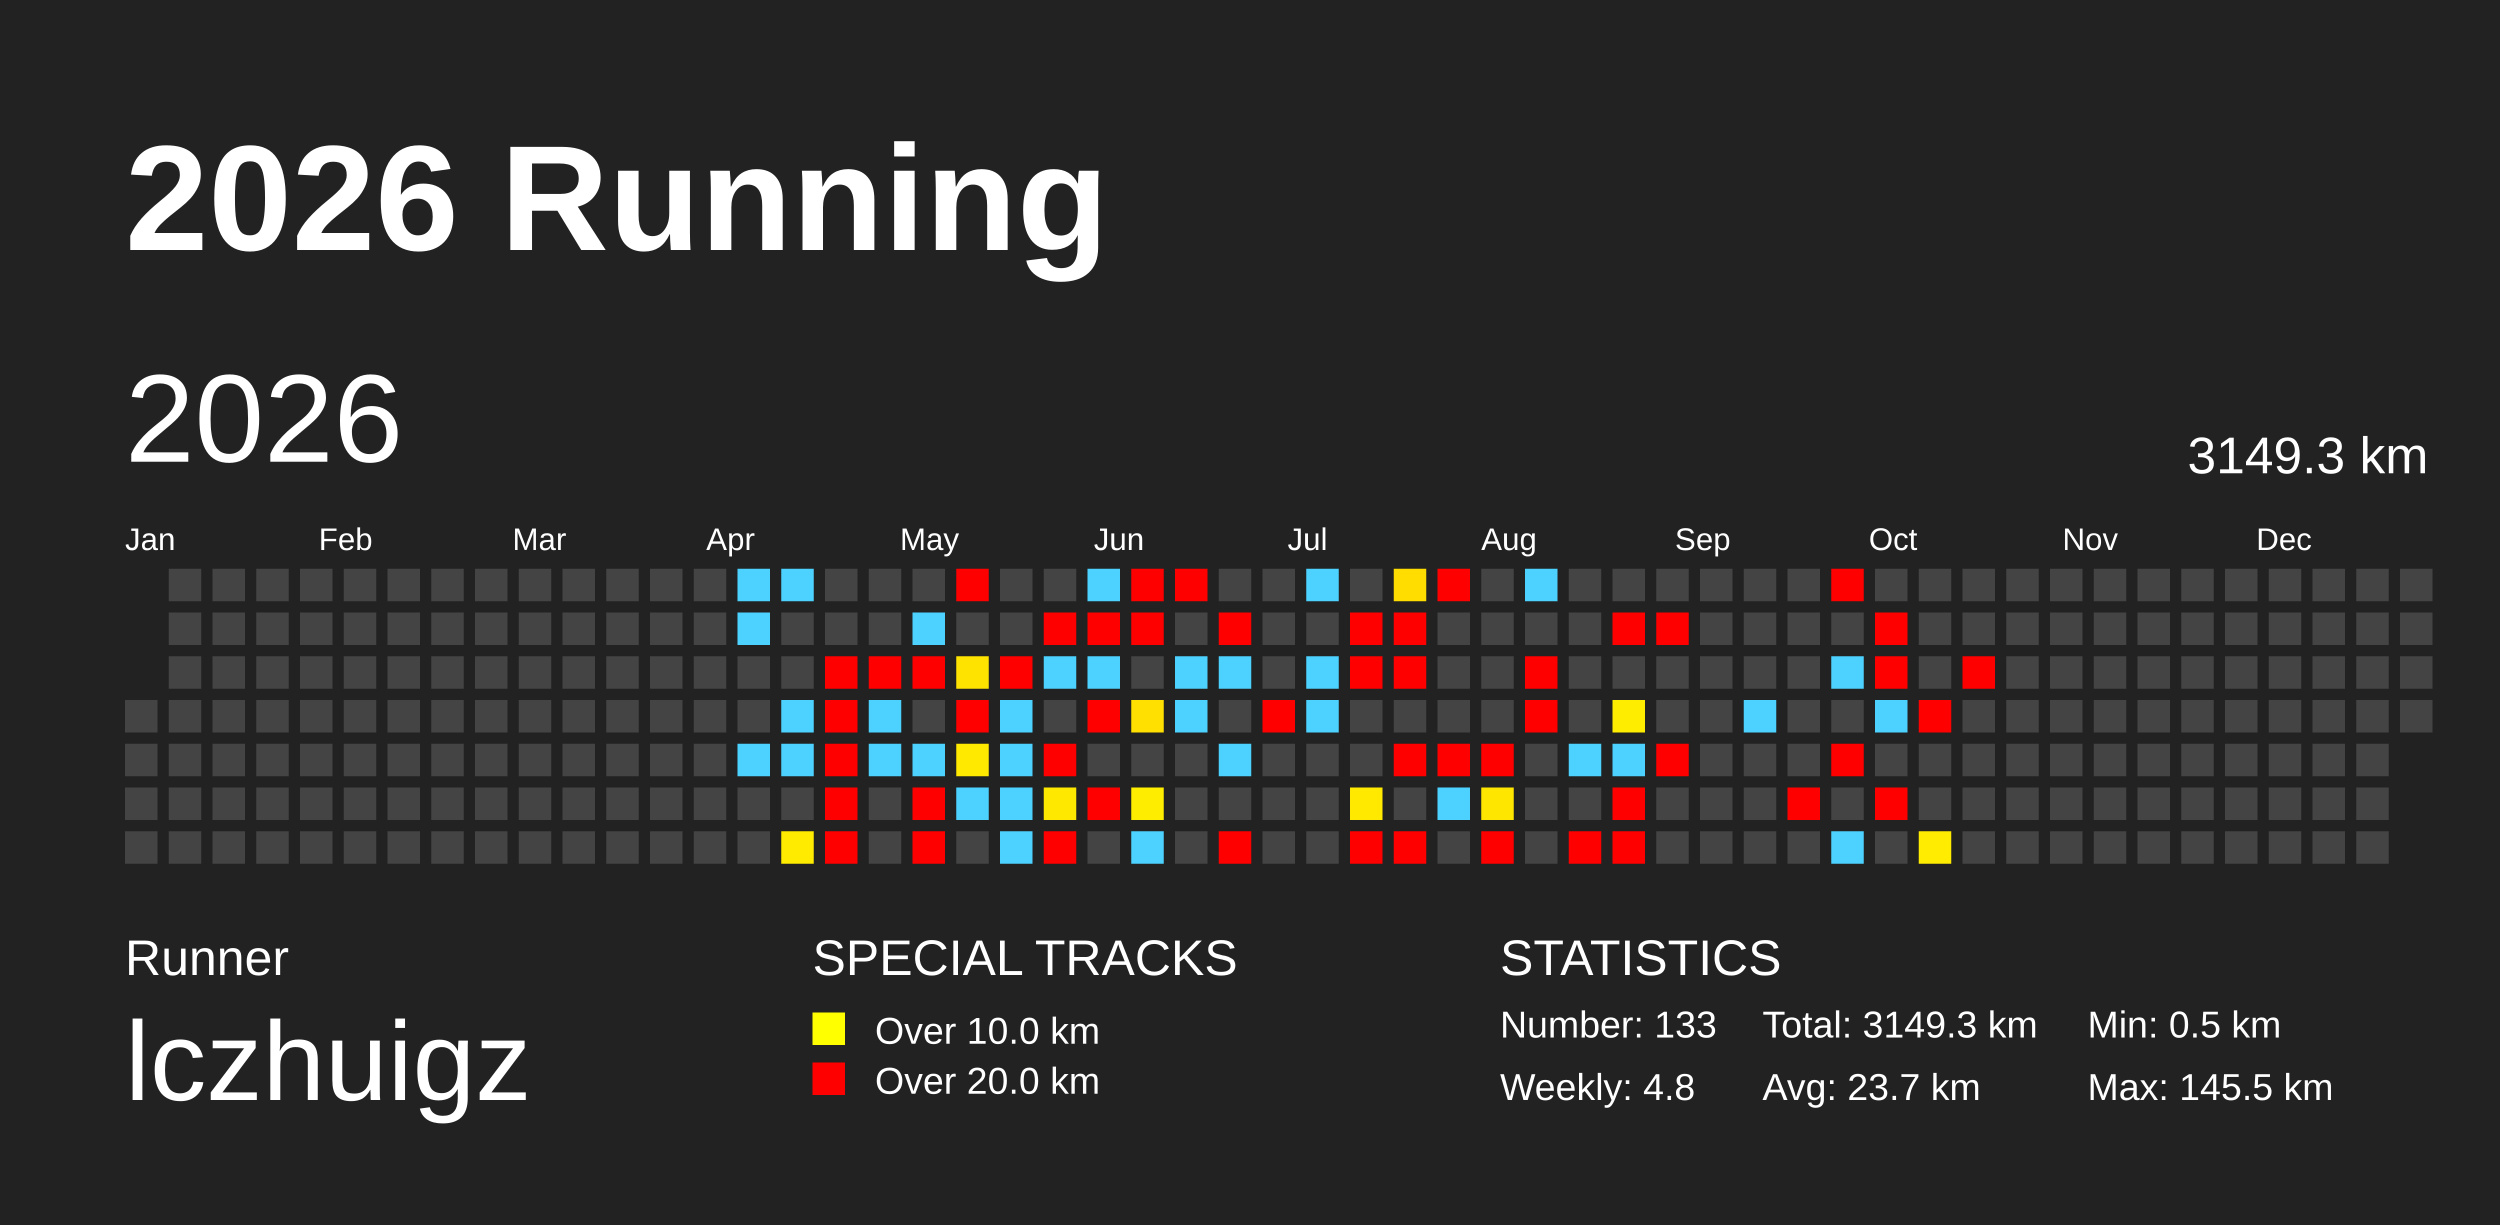
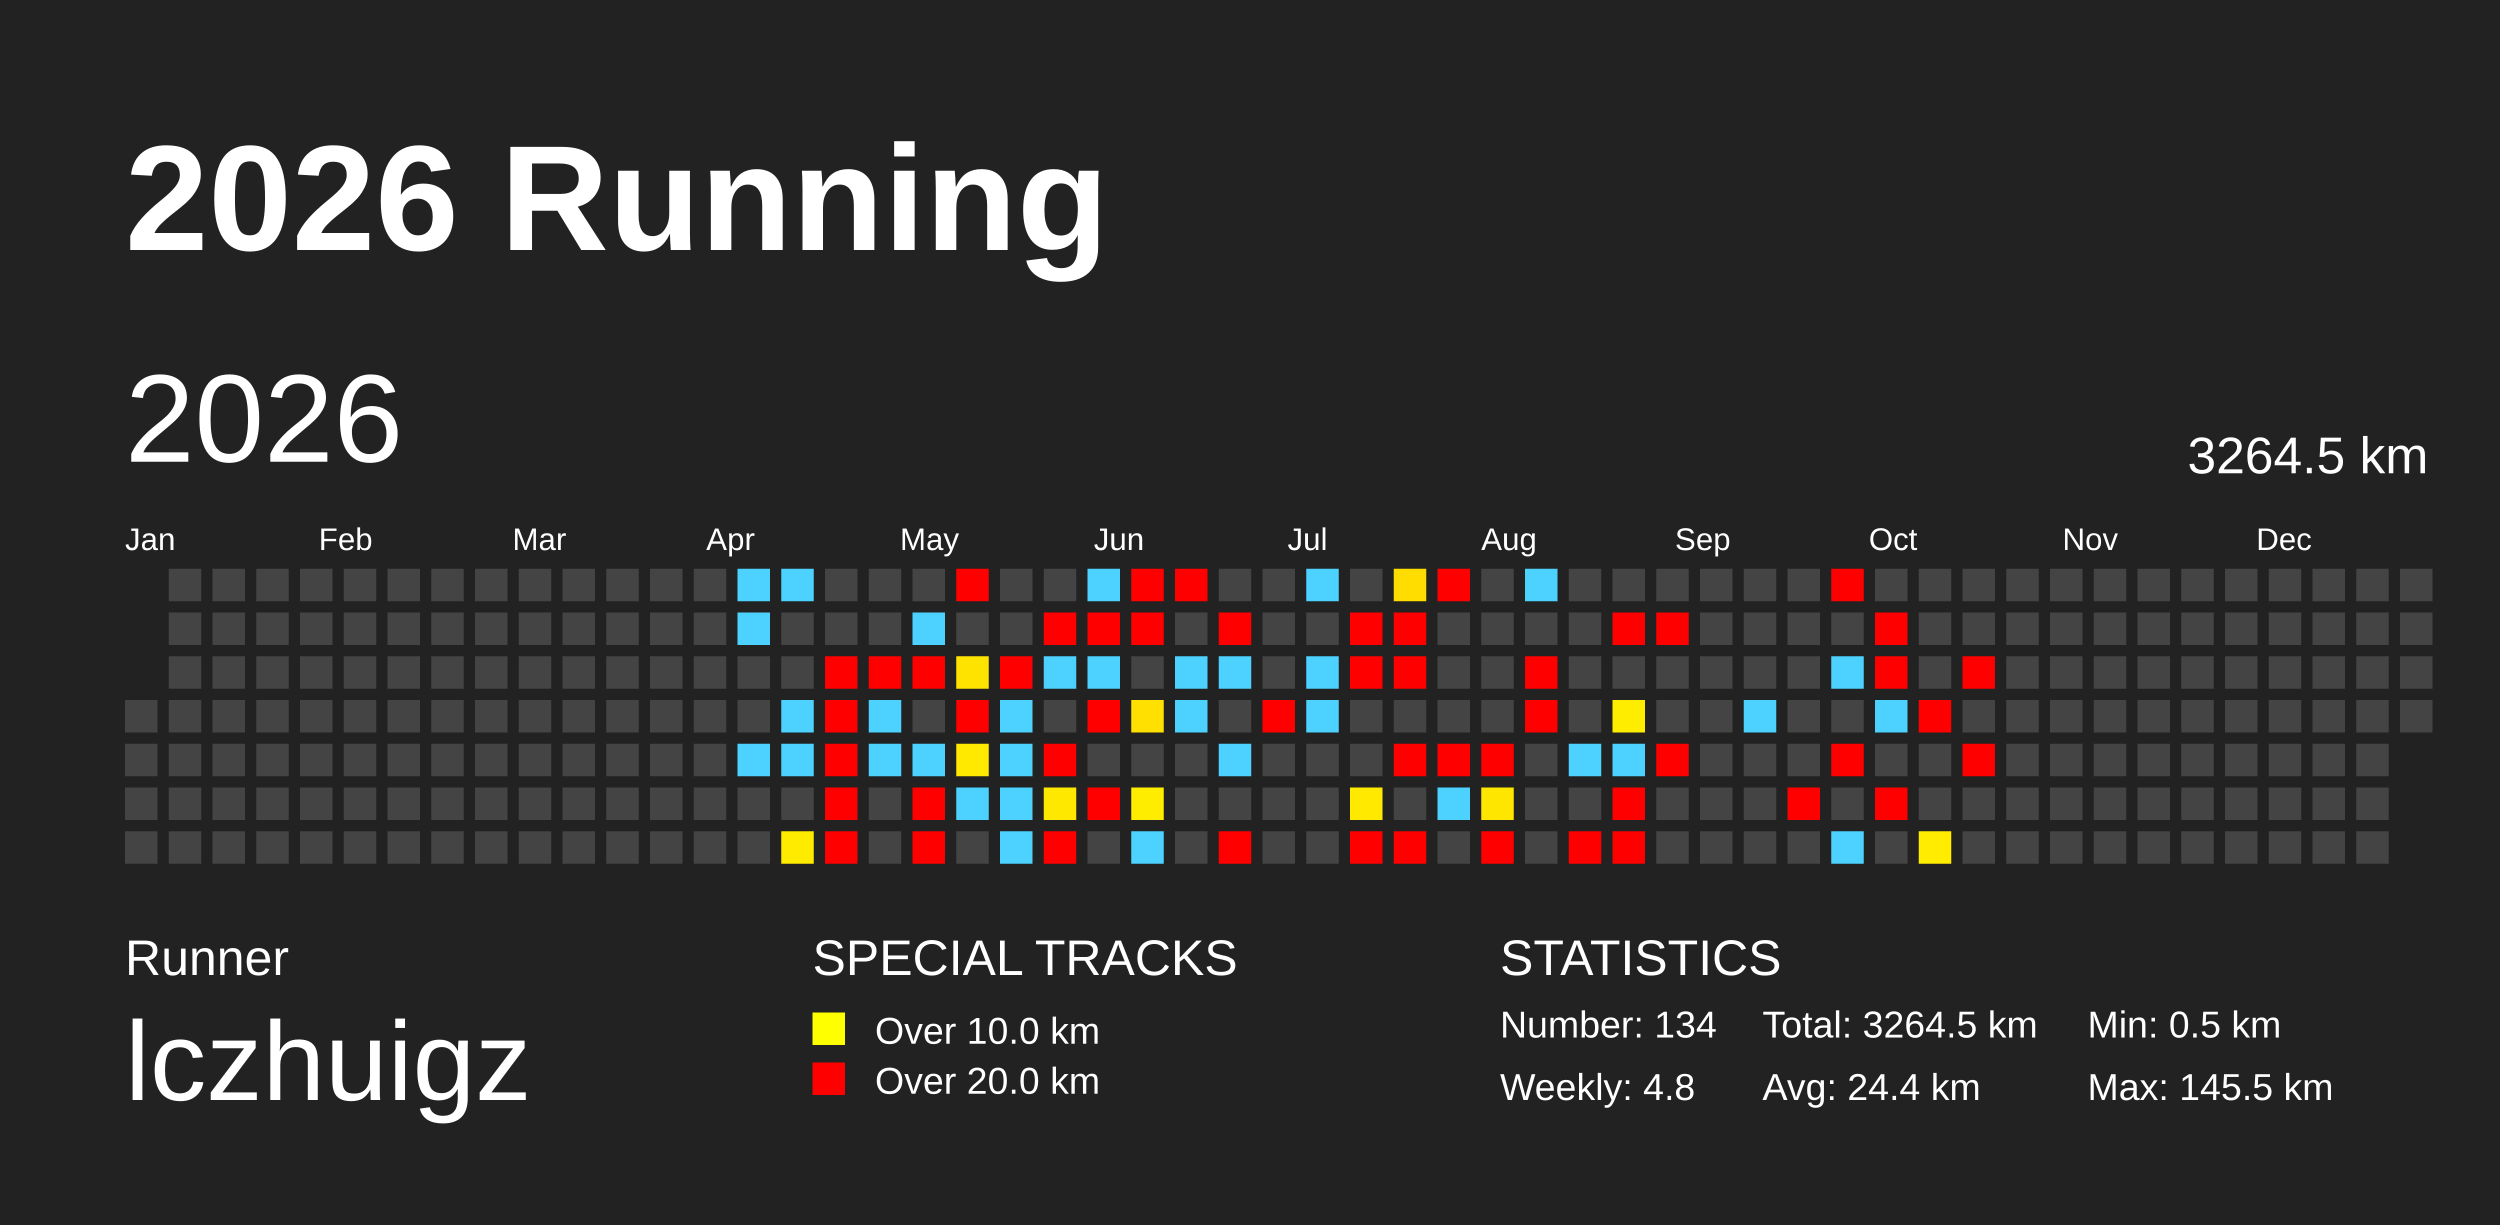
<svg xmlns="http://www.w3.org/2000/svg" baseProfile="full" height="98mm" version="1.1" viewBox="0,0,200,98" width="200mm">
  <defs>
    <pattern height="2" id="indoor-stripe" patternUnits="userSpaceOnUse" width="2">
      <line stroke="white" stroke-opacity="0.45" stroke-width="0.5" x1="0" x2="2" y1="2" y2="0" />
    </pattern>
  </defs>
  <rect fill="#222222" height="98" width="200" x="0" y="0" />
  <text fill="#FFFFFF" style="font-size:12px; font-family:Arial; font-weight:bold;" x="10" y="20">2026 Running</text>
  <text fill="#FFFFFF" style="font-size:4px; font-family:Arial" x="10" y="78">Runner</text>
  <text fill="#FFFFFF" style="font-size:9px; font-family:Arial" x="10" y="88">lczhuigz</text>
  <text fill="#FFFFFF" style="font-size:4px; font-family:Arial" x="65" y="78">SPECIAL TRACKS</text>
  <rect fill="yellow" height="2.6" width="2.6" x="65" y="81" />
  <text fill="#FFFFFF" style="font-size:3px; font-family:Arial" x="70" y="83.5">Over 10.0 km</text>
  <rect fill="red" height="2.6" width="2.6" x="65" y="85" />
  <text fill="#FFFFFF" style="font-size:3px; font-family:Arial" x="70" y="87.5">Over 20.0 km</text>
  <text fill="#FFFFFF" style="font-size:4px; font-family:Arial" x="120" y="78">STATISTICS</text>
-   <text fill="#FFFFFF" style="font-size:3px; font-family:Arial" x="120" y="83">Number: 133</text>
+   <text fill="#FFFFFF" style="font-size:3px; font-family:Arial" x="120" y="83">Number: 134</text>
  <text fill="#FFFFFF" style="font-size:3px; font-family:Arial" x="120" y="88">Weekly: 4.8</text>
-   <text fill="#FFFFFF" style="font-size:3px; font-family:Arial" x="141" y="83">Total: 3149.3 km</text>
-   <text fill="#FFFFFF" style="font-size:3px; font-family:Arial" x="141" y="88">Avg: 23.7 km</text>
+   <text fill="#FFFFFF" style="font-size:3px; font-family:Arial" x="141" y="83">Total: 3264.5 km</text>
+   <text fill="#FFFFFF" style="font-size:3px; font-family:Arial" x="141" y="88">Avg: 24.4 km</text>
  <text fill="#FFFFFF" style="font-size:3px; font-family:Arial" x="167" y="83">Min: 0.5 km</text>
  <text fill="#FFFFFF" style="font-size:3px; font-family:Arial" x="167" y="88">Max: 145.5 km</text>
  <text dominant-baseline="hanging" fill="#FFFFFF" style="font-size:10.0px; font-family:Arial;" x="10" y="30">2026</text>
-   <text dominant-baseline="hanging" fill="#FFFFFF" style="font-size:4.125px; font-family:Arial;" x="175" y="35">3149.3 km</text>
+   <text dominant-baseline="hanging" fill="#FFFFFF" style="font-size:4.125px; font-family:Arial;" x="175" y="35">3264.5 km</text>
  <text fill="#FFFFFF" style="font-size:2.5px; font-family:Arial" x="10.0" y="44">Jan</text>
  <text fill="#FFFFFF" style="font-size:2.5px; font-family:Arial" x="25.5" y="44">Feb</text>
  <text fill="#FFFFFF" style="font-size:2.5px; font-family:Arial" x="41.0" y="44">Mar</text>
  <text fill="#FFFFFF" style="font-size:2.5px; font-family:Arial" x="56.5" y="44">Apr</text>
  <text fill="#FFFFFF" style="font-size:2.5px; font-family:Arial" x="72.0" y="44">May</text>
  <text fill="#FFFFFF" style="font-size:2.5px; font-family:Arial" x="87.5" y="44">Jun</text>
  <text fill="#FFFFFF" style="font-size:2.5px; font-family:Arial" x="103.0" y="44">Jul</text>
  <text fill="#FFFFFF" style="font-size:2.5px; font-family:Arial" x="118.5" y="44">Aug</text>
  <text fill="#FFFFFF" style="font-size:2.5px; font-family:Arial" x="134.0" y="44">Sep</text>
  <text fill="#FFFFFF" style="font-size:2.5px; font-family:Arial" x="149.5" y="44">Oct</text>
  <text fill="#FFFFFF" style="font-size:2.5px; font-family:Arial" x="165.0" y="44">Nov</text>
  <text fill="#FFFFFF" style="font-size:2.5px; font-family:Arial" x="180.5" y="44">Dec</text>
  <rect fill="#444444" height="2.6" width="2.6" x="10.0" y="56.0" />
  <rect fill="#444444" height="2.6" width="2.6" x="10.0" y="59.5" />
  <rect fill="#444444" height="2.6" width="2.6" x="10.0" y="63.0" />
  <rect fill="#444444" height="2.6" width="2.6" x="10.0" y="66.5" />
  <rect fill="#444444" height="2.6" width="2.6" x="13.5" y="45.5" />
  <rect fill="#444444" height="2.6" width="2.6" x="13.5" y="49.0" />
  <rect fill="#444444" height="2.6" width="2.6" x="13.5" y="52.5" />
  <rect fill="#444444" height="2.6" width="2.6" x="13.5" y="56.0" />
  <rect fill="#444444" height="2.6" width="2.6" x="13.5" y="59.5" />
  <rect fill="#444444" height="2.6" width="2.6" x="13.5" y="63.0" />
  <rect fill="#444444" height="2.6" width="2.6" x="13.5" y="66.5" />
  <rect fill="#444444" height="2.6" width="2.6" x="17.0" y="45.5" />
  <rect fill="#444444" height="2.6" width="2.6" x="17.0" y="49.0" />
  <rect fill="#444444" height="2.6" width="2.6" x="17.0" y="52.5" />
  <rect fill="#444444" height="2.6" width="2.6" x="17.0" y="56.0" />
  <rect fill="#444444" height="2.6" width="2.6" x="17.0" y="59.5" />
  <rect fill="#444444" height="2.6" width="2.6" x="17.0" y="63.0" />
  <rect fill="#444444" height="2.6" width="2.6" x="17.0" y="66.5" />
  <rect fill="#444444" height="2.6" width="2.6" x="20.5" y="45.5" />
  <rect fill="#444444" height="2.6" width="2.6" x="20.5" y="49.0" />
  <rect fill="#444444" height="2.6" width="2.6" x="20.5" y="52.5" />
  <rect fill="#444444" height="2.6" width="2.6" x="20.5" y="56.0" />
  <rect fill="#444444" height="2.6" width="2.6" x="20.5" y="59.5" />
  <rect fill="#444444" height="2.6" width="2.6" x="20.5" y="63.0" />
  <rect fill="#444444" height="2.6" width="2.6" x="20.5" y="66.5" />
  <rect fill="#444444" height="2.6" width="2.6" x="24.0" y="45.5" />
  <rect fill="#444444" height="2.6" width="2.6" x="24.0" y="49.0" />
  <rect fill="#444444" height="2.6" width="2.6" x="24.0" y="52.5" />
  <rect fill="#444444" height="2.6" width="2.6" x="24.0" y="56.0" />
  <rect fill="#444444" height="2.6" width="2.6" x="24.0" y="59.5" />
  <rect fill="#444444" height="2.6" width="2.6" x="24.0" y="63.0" />
  <rect fill="#444444" height="2.6" width="2.6" x="24.0" y="66.5" />
  <rect fill="#444444" height="2.6" width="2.6" x="27.5" y="45.5" />
  <rect fill="#444444" height="2.6" width="2.6" x="27.5" y="49.0" />
  <rect fill="#444444" height="2.6" width="2.6" x="27.5" y="52.5" />
  <rect fill="#444444" height="2.6" width="2.6" x="27.5" y="56.0" />
  <rect fill="#444444" height="2.6" width="2.6" x="27.5" y="59.5" />
  <rect fill="#444444" height="2.6" width="2.6" x="27.5" y="63.0" />
  <rect fill="#444444" height="2.6" width="2.6" x="27.5" y="66.5" />
  <rect fill="#444444" height="2.6" width="2.6" x="31.0" y="45.5" />
  <rect fill="#444444" height="2.6" width="2.6" x="31.0" y="49.0" />
  <rect fill="#444444" height="2.6" width="2.6" x="31.0" y="52.5" />
  <rect fill="#444444" height="2.6" width="2.6" x="31.0" y="56.0" />
  <rect fill="#444444" height="2.6" width="2.6" x="31.0" y="59.5" />
  <rect fill="#444444" height="2.6" width="2.6" x="31.0" y="63.0" />
  <rect fill="#444444" height="2.6" width="2.6" x="31.0" y="66.5" />
  <rect fill="#444444" height="2.6" width="2.6" x="34.5" y="45.5" />
  <rect fill="#444444" height="2.6" width="2.6" x="34.5" y="49.0" />
  <rect fill="#444444" height="2.6" width="2.6" x="34.5" y="52.5" />
  <rect fill="#444444" height="2.6" width="2.6" x="34.5" y="56.0" />
  <rect fill="#444444" height="2.6" width="2.6" x="34.5" y="59.5" />
  <rect fill="#444444" height="2.6" width="2.6" x="34.5" y="63.0" />
  <rect fill="#444444" height="2.6" width="2.6" x="34.5" y="66.5" />
  <rect fill="#444444" height="2.6" width="2.6" x="38.0" y="45.5" />
  <rect fill="#444444" height="2.6" width="2.6" x="38.0" y="49.0" />
  <rect fill="#444444" height="2.6" width="2.6" x="38.0" y="52.5" />
  <rect fill="#444444" height="2.6" width="2.6" x="38.0" y="56.0" />
  <rect fill="#444444" height="2.6" width="2.6" x="38.0" y="59.5" />
  <rect fill="#444444" height="2.6" width="2.6" x="38.0" y="63.0" />
  <rect fill="#444444" height="2.6" width="2.6" x="38.0" y="66.5" />
  <rect fill="#444444" height="2.6" width="2.6" x="41.5" y="45.5" />
  <rect fill="#444444" height="2.6" width="2.6" x="41.5" y="49.0" />
  <rect fill="#444444" height="2.6" width="2.6" x="41.5" y="52.5" />
  <rect fill="#444444" height="2.6" width="2.6" x="41.5" y="56.0" />
  <rect fill="#444444" height="2.6" width="2.6" x="41.5" y="59.5" />
  <rect fill="#444444" height="2.6" width="2.6" x="41.5" y="63.0" />
  <rect fill="#444444" height="2.6" width="2.6" x="41.5" y="66.5" />
  <rect fill="#444444" height="2.6" width="2.6" x="45.0" y="45.5" />
  <rect fill="#444444" height="2.6" width="2.6" x="45.0" y="49.0" />
  <rect fill="#444444" height="2.6" width="2.6" x="45.0" y="52.5" />
  <rect fill="#444444" height="2.6" width="2.6" x="45.0" y="56.0" />
  <rect fill="#444444" height="2.6" width="2.6" x="45.0" y="59.5" />
  <rect fill="#444444" height="2.6" width="2.6" x="45.0" y="63.0" />
  <rect fill="#444444" height="2.6" width="2.6" x="45.0" y="66.5" />
  <rect fill="#444444" height="2.6" width="2.6" x="48.5" y="45.5" />
  <rect fill="#444444" height="2.6" width="2.6" x="48.5" y="49.0" />
  <rect fill="#444444" height="2.6" width="2.6" x="48.5" y="52.5" />
  <rect fill="#444444" height="2.6" width="2.6" x="48.5" y="56.0" />
  <rect fill="#444444" height="2.6" width="2.6" x="48.5" y="59.5" />
  <rect fill="#444444" height="2.6" width="2.6" x="48.5" y="63.0" />
  <rect fill="#444444" height="2.6" width="2.6" x="48.5" y="66.5" />
  <rect fill="#444444" height="2.6" width="2.6" x="52.0" y="45.5" />
  <rect fill="#444444" height="2.6" width="2.6" x="52.0" y="49.0" />
  <rect fill="#444444" height="2.6" width="2.6" x="52.0" y="52.5" />
  <rect fill="#444444" height="2.6" width="2.6" x="52.0" y="56.0" />
  <rect fill="#444444" height="2.6" width="2.6" x="52.0" y="59.5" />
  <rect fill="#444444" height="2.6" width="2.6" x="52.0" y="63.0" />
  <rect fill="#444444" height="2.6" width="2.6" x="52.0" y="66.5" />
  <rect fill="#444444" height="2.6" width="2.6" x="55.5" y="45.5" />
  <rect fill="#444444" height="2.6" width="2.6" x="55.5" y="49.0" />
  <rect fill="#444444" height="2.6" width="2.6" x="55.5" y="52.5" />
  <rect fill="#444444" height="2.6" width="2.6" x="55.5" y="56.0" />
  <rect fill="#444444" height="2.6" width="2.6" x="55.5" y="59.5" />
  <rect fill="#444444" height="2.6" width="2.6" x="55.5" y="63.0" />
  <rect fill="#444444" height="2.6" width="2.6" x="55.5" y="66.5" />
  <rect fill="#4dd2ff" height="2.6" width="2.6" x="59.0" y="45.5" />
  <rect fill="#4dd2ff" height="2.6" width="2.6" x="59.0" y="49.0" />
  <rect fill="#444444" height="2.6" width="2.6" x="59.0" y="52.5" />
  <rect fill="#444444" height="2.6" width="2.6" x="59.0" y="56.0" />
  <rect fill="#4dd2ff" height="2.6" width="2.6" x="59.0" y="59.5" />
  <rect fill="#444444" height="2.6" width="2.6" x="59.0" y="63.0" />
  <rect fill="#444444" height="2.6" width="2.6" x="59.0" y="66.5" />
  <rect fill="#4dd2ff" height="2.6" width="2.6" x="62.5" y="45.5" />
  <rect fill="#444444" height="2.6" width="2.6" x="62.5" y="49.0" />
  <rect fill="#444444" height="2.6" width="2.6" x="62.5" y="52.5" />
  <rect fill="#4dd2ff" height="2.6" width="2.6" x="62.5" y="56.0" />
  <rect fill="#4dd2ff" height="2.6" width="2.6" x="62.5" y="59.5" />
  <rect fill="#444444" height="2.6" width="2.6" x="62.5" y="63.0" />
  <rect fill="#ffeb00" height="2.6" width="2.6" x="62.5" y="66.5" />
  <rect fill="#444444" height="2.6" width="2.6" x="66.0" y="45.5" />
  <rect fill="#444444" height="2.6" width="2.6" x="66.0" y="49.0" />
  <rect fill="red" height="2.6" width="2.6" x="66.0" y="52.5" />
  <rect fill="red" height="2.6" width="2.6" x="66.0" y="56.0" />
  <rect fill="red" height="2.6" width="2.6" x="66.0" y="59.5" />
  <rect fill="red" height="2.6" width="2.6" x="66.0" y="63.0" />
  <rect fill="red" height="2.6" width="2.6" x="66.0" y="66.5" />
  <rect fill="#444444" height="2.6" width="2.6" x="69.5" y="45.5" />
  <rect fill="#444444" height="2.6" width="2.6" x="69.5" y="49.0" />
  <rect fill="red" height="2.6" width="2.6" x="69.5" y="52.5" />
  <rect fill="#4dd2ff" height="2.6" width="2.6" x="69.5" y="56.0" />
  <rect fill="#4dd2ff" height="2.6" width="2.6" x="69.5" y="59.5" />
  <rect fill="#444444" height="2.6" width="2.6" x="69.5" y="63.0" />
  <rect fill="#444444" height="2.6" width="2.6" x="69.5" y="66.5" />
  <rect fill="#444444" height="2.6" width="2.6" x="73.0" y="45.5" />
  <rect fill="#4dd2ff" height="2.6" width="2.6" x="73.0" y="49.0" />
  <rect fill="red" height="2.6" width="2.6" x="73.0" y="52.5" />
  <rect fill="#444444" height="2.6" width="2.6" x="73.0" y="56.0" />
  <rect fill="#4dd2ff" height="2.6" width="2.6" x="73.0" y="59.5" />
  <rect fill="red" height="2.6" width="2.6" x="73.0" y="63.0" />
  <rect fill="red" height="2.6" width="2.6" x="73.0" y="66.5" />
  <rect fill="red" height="2.6" width="2.6" x="76.5" y="45.5" />
  <rect fill="#444444" height="2.6" width="2.6" x="76.5" y="49.0" />
  <rect fill="#ffe300" height="2.6" width="2.6" x="76.5" y="52.5" />
  <rect fill="red" height="2.6" width="2.6" x="76.5" y="56.0" />
  <rect fill="#ffe900" height="2.6" width="2.6" x="76.5" y="59.5" />
  <rect fill="#4dd2ff" height="2.6" width="2.6" x="76.5" y="63.0" />
  <rect fill="#444444" height="2.6" width="2.6" x="76.5" y="66.5" />
  <rect fill="#444444" height="2.6" width="2.6" x="80.0" y="45.5" />
  <rect fill="#444444" height="2.6" width="2.6" x="80.0" y="49.0" />
  <rect fill="red" height="2.6" width="2.6" x="80.0" y="52.5" />
  <rect fill="#4dd2ff" height="2.6" width="2.6" x="80.0" y="56.0" />
  <rect fill="#4dd2ff" height="2.6" width="2.6" x="80.0" y="59.5" />
  <rect fill="#4dd2ff" height="2.6" width="2.6" x="80.0" y="63.0" />
  <rect fill="#4dd2ff" height="2.6" width="2.6" x="80.0" y="66.5" />
  <rect fill="#444444" height="2.6" width="2.6" x="83.5" y="45.5" />
  <rect fill="red" height="2.6" width="2.6" x="83.5" y="49.0" />
  <rect fill="#4dd2ff" height="2.6" width="2.6" x="83.5" y="52.5" />
  <rect fill="#444444" height="2.6" width="2.6" x="83.5" y="56.0" />
  <rect fill="red" height="2.6" width="2.6" x="83.5" y="59.5" />
  <rect fill="#ffe800" height="2.6" width="2.6" x="83.5" y="63.0" />
  <rect fill="red" height="2.6" width="2.6" x="83.5" y="66.5" />
  <rect fill="#4dd2ff" height="2.6" width="2.6" x="87.0" y="45.5" />
  <rect fill="red" height="2.6" width="2.6" x="87.0" y="49.0" />
  <rect fill="#4dd2ff" height="2.6" width="2.6" x="87.0" y="52.5" />
  <rect fill="red" height="2.6" width="2.6" x="87.0" y="56.0" />
  <rect fill="#444444" height="2.6" width="2.6" x="87.0" y="59.5" />
  <rect fill="red" height="2.6" width="2.6" x="87.0" y="63.0" />
  <rect fill="#444444" height="2.6" width="2.6" x="87.0" y="66.5" />
  <rect fill="red" height="2.6" width="2.6" x="90.5" y="45.5" />
  <rect fill="red" height="2.6" width="2.6" x="90.5" y="49.0" />
  <rect fill="#444444" height="2.6" width="2.6" x="90.5" y="52.5" />
  <rect fill="#ffe000" height="2.6" width="2.6" x="90.5" y="56.0" />
  <rect fill="#444444" height="2.6" width="2.6" x="90.5" y="59.5" />
  <rect fill="#ffed00" height="2.6" width="2.6" x="90.5" y="63.0" />
  <rect fill="#4dd2ff" height="2.6" width="2.6" x="90.5" y="66.5" />
  <rect fill="red" height="2.6" width="2.6" x="94.0" y="45.5" />
  <rect fill="#444444" height="2.6" width="2.6" x="94.0" y="49.0" />
  <rect fill="#4dd2ff" height="2.6" width="2.6" x="94.0" y="52.5" />
  <rect fill="#4dd2ff" height="2.6" width="2.6" x="94.0" y="56.0" />
  <rect fill="#444444" height="2.6" width="2.6" x="94.0" y="59.5" />
  <rect fill="#444444" height="2.6" width="2.6" x="94.0" y="63.0" />
  <rect fill="#444444" height="2.6" width="2.6" x="94.0" y="66.5" />
  <rect fill="#444444" height="2.6" width="2.6" x="97.5" y="45.5" />
  <rect fill="red" height="2.6" width="2.6" x="97.5" y="49.0" />
  <rect fill="#4dd2ff" height="2.6" width="2.6" x="97.5" y="52.5" />
  <rect fill="#444444" height="2.6" width="2.6" x="97.5" y="56.0" />
  <rect fill="#4dd2ff" height="2.6" width="2.6" x="97.5" y="59.5" />
  <rect fill="#444444" height="2.6" width="2.6" x="97.5" y="63.0" />
  <rect fill="red" height="2.6" width="2.6" x="97.5" y="66.5" />
  <rect fill="#444444" height="2.6" width="2.6" x="101.0" y="45.5" />
  <rect fill="#444444" height="2.6" width="2.6" x="101.0" y="49.0" />
  <rect fill="#444444" height="2.6" width="2.6" x="101.0" y="52.5" />
  <rect fill="red" height="2.6" width="2.6" x="101.0" y="56.0" />
  <rect fill="#444444" height="2.6" width="2.6" x="101.0" y="59.5" />
  <rect fill="#444444" height="2.6" width="2.6" x="101.0" y="63.0" />
  <rect fill="#444444" height="2.6" width="2.6" x="101.0" y="66.5" />
  <rect fill="#4dd2ff" height="2.6" width="2.6" x="104.5" y="45.5" />
  <rect fill="#444444" height="2.6" width="2.6" x="104.5" y="49.0" />
  <rect fill="#4dd2ff" height="2.6" width="2.6" x="104.5" y="52.5" />
  <rect fill="#4dd2ff" height="2.6" width="2.6" x="104.5" y="56.0" />
  <rect fill="#444444" height="2.6" width="2.6" x="104.5" y="59.5" />
  <rect fill="#444444" height="2.6" width="2.6" x="104.5" y="63.0" />
  <rect fill="#444444" height="2.6" width="2.6" x="104.5" y="66.5" />
  <rect fill="#444444" height="2.6" width="2.6" x="108.0" y="45.5" />
  <rect fill="red" height="2.6" width="2.6" x="108.0" y="49.0" />
  <rect fill="red" height="2.6" width="2.6" x="108.0" y="52.5" />
  <rect fill="#444444" height="2.6" width="2.6" x="108.0" y="56.0" />
  <rect fill="#444444" height="2.6" width="2.6" x="108.0" y="59.5" />
  <rect fill="#ffe900" height="2.6" width="2.6" x="108.0" y="63.0" />
  <rect fill="red" height="2.6" width="2.6" x="108.0" y="66.5" />
  <rect fill="#ffdd00" height="2.6" width="2.6" x="111.5" y="45.5" />
  <rect fill="red" height="2.6" width="2.6" x="111.5" y="49.0" />
  <rect fill="red" height="2.6" width="2.6" x="111.5" y="52.5" />
  <rect fill="#444444" height="2.6" width="2.6" x="111.5" y="56.0" />
  <rect fill="red" height="2.6" width="2.6" x="111.5" y="59.5" />
  <rect fill="#444444" height="2.6" width="2.6" x="111.5" y="63.0" />
  <rect fill="red" height="2.6" width="2.6" x="111.5" y="66.5" />
  <rect fill="red" height="2.6" width="2.6" x="115.0" y="45.5" />
  <rect fill="#444444" height="2.6" width="2.6" x="115.0" y="49.0" />
  <rect fill="#444444" height="2.6" width="2.6" x="115.0" y="52.5" />
  <rect fill="#444444" height="2.6" width="2.6" x="115.0" y="56.0" />
  <rect fill="red" height="2.6" width="2.6" x="115.0" y="59.5" />
  <rect fill="#4dd2ff" height="2.6" width="2.6" x="115.0" y="63.0" />
  <rect fill="#444444" height="2.6" width="2.6" x="115.0" y="66.5" />
  <rect fill="#444444" height="2.6" width="2.6" x="118.5" y="45.5" />
  <rect fill="#444444" height="2.6" width="2.6" x="118.5" y="49.0" />
  <rect fill="#444444" height="2.6" width="2.6" x="118.5" y="52.5" />
  <rect fill="#444444" height="2.6" width="2.6" x="118.5" y="56.0" />
  <rect fill="red" height="2.6" width="2.6" x="118.5" y="59.5" />
  <rect fill="#ffe600" height="2.6" width="2.6" x="118.5" y="63.0" />
  <rect fill="red" height="2.6" width="2.6" x="118.5" y="66.5" />
  <rect fill="#4dd2ff" height="2.6" width="2.6" x="122.0" y="45.5" />
  <rect fill="#444444" height="2.6" width="2.6" x="122.0" y="49.0" />
  <rect fill="red" height="2.6" width="2.6" x="122.0" y="52.5" />
  <rect fill="red" height="2.6" width="2.6" x="122.0" y="56.0" />
  <rect fill="#444444" height="2.6" width="2.6" x="122.0" y="59.5" />
  <rect fill="#444444" height="2.6" width="2.6" x="122.0" y="63.0" />
  <rect fill="#444444" height="2.6" width="2.6" x="122.0" y="66.5" />
  <rect fill="#444444" height="2.6" width="2.6" x="125.5" y="45.5" />
  <rect fill="#444444" height="2.6" width="2.6" x="125.5" y="49.0" />
  <rect fill="#444444" height="2.6" width="2.6" x="125.5" y="52.5" />
  <rect fill="#444444" height="2.6" width="2.6" x="125.5" y="56.0" />
  <rect fill="#4dd2ff" height="2.6" width="2.6" x="125.5" y="59.5" />
  <rect fill="#444444" height="2.6" width="2.6" x="125.5" y="63.0" />
  <rect fill="red" height="2.6" width="2.6" x="125.5" y="66.5" />
  <rect fill="#444444" height="2.6" width="2.6" x="129.0" y="45.5" />
  <rect fill="red" height="2.6" width="2.6" x="129.0" y="49.0" />
  <rect fill="#444444" height="2.6" width="2.6" x="129.0" y="52.5" />
  <rect fill="#ffed00" height="2.6" width="2.6" x="129.0" y="56.0" />
  <rect fill="#4dd2ff" height="2.6" width="2.6" x="129.0" y="59.5" />
  <rect fill="red" height="2.6" width="2.6" x="129.0" y="63.0" />
  <rect fill="red" height="2.6" width="2.6" x="129.0" y="66.5" />
  <rect fill="#444444" height="2.6" width="2.6" x="132.5" y="45.5" />
  <rect fill="red" height="2.6" width="2.6" x="132.5" y="49.0" />
  <rect fill="#444444" height="2.6" width="2.6" x="132.5" y="52.5" />
  <rect fill="#444444" height="2.6" width="2.6" x="132.5" y="56.0" />
  <rect fill="red" height="2.6" width="2.6" x="132.5" y="59.5" />
  <rect fill="#444444" height="2.6" width="2.6" x="132.5" y="63.0" />
  <rect fill="#444444" height="2.6" width="2.6" x="132.5" y="66.5" />
  <rect fill="#444444" height="2.6" width="2.6" x="136.0" y="45.5" />
  <rect fill="#444444" height="2.6" width="2.6" x="136.0" y="49.0" />
  <rect fill="#444444" height="2.6" width="2.6" x="136.0" y="52.5" />
  <rect fill="#444444" height="2.6" width="2.6" x="136.0" y="56.0" />
  <rect fill="#444444" height="2.6" width="2.6" x="136.0" y="59.5" />
  <rect fill="#444444" height="2.6" width="2.6" x="136.0" y="63.0" />
  <rect fill="#444444" height="2.6" width="2.6" x="136.0" y="66.5" />
  <rect fill="#444444" height="2.6" width="2.6" x="139.5" y="45.5" />
  <rect fill="#444444" height="2.6" width="2.6" x="139.5" y="49.0" />
  <rect fill="#444444" height="2.6" width="2.6" x="139.5" y="52.5" />
  <rect fill="#4dd2ff" height="2.6" width="2.6" x="139.5" y="56.0" />
  <rect fill="#444444" height="2.6" width="2.6" x="139.5" y="59.5" />
  <rect fill="#444444" height="2.6" width="2.6" x="139.5" y="63.0" />
  <rect fill="#444444" height="2.6" width="2.6" x="139.5" y="66.5" />
  <rect fill="#444444" height="2.6" width="2.6" x="143.0" y="45.5" />
  <rect fill="#444444" height="2.6" width="2.6" x="143.0" y="49.0" />
  <rect fill="#444444" height="2.6" width="2.6" x="143.0" y="52.5" />
  <rect fill="#444444" height="2.6" width="2.6" x="143.0" y="56.0" />
  <rect fill="#444444" height="2.6" width="2.6" x="143.0" y="59.5" />
  <rect fill="red" height="2.6" width="2.6" x="143.0" y="63.0" />
  <rect fill="#444444" height="2.6" width="2.6" x="143.0" y="66.5" />
  <rect fill="red" height="2.6" width="2.6" x="146.5" y="45.5" />
  <rect fill="#444444" height="2.6" width="2.6" x="146.5" y="49.0" />
  <rect fill="#4dd2ff" height="2.6" width="2.6" x="146.5" y="52.5" />
  <rect fill="#444444" height="2.6" width="2.6" x="146.5" y="56.0" />
  <rect fill="red" height="2.6" width="2.6" x="146.5" y="59.5" />
  <rect fill="#444444" height="2.6" width="2.6" x="146.5" y="63.0" />
  <rect fill="#4dd2ff" height="2.6" width="2.6" x="146.5" y="66.5" />
  <rect fill="#444444" height="2.6" width="2.6" x="150.0" y="45.5" />
  <rect fill="red" height="2.6" width="2.6" x="150.0" y="49.0" />
  <rect fill="red" height="2.6" width="2.6" x="150.0" y="52.5" />
  <rect fill="#4dd2ff" height="2.6" width="2.6" x="150.0" y="56.0" />
  <rect fill="#444444" height="2.6" width="2.6" x="150.0" y="59.5" />
  <rect fill="red" height="2.6" width="2.6" x="150.0" y="63.0" />
  <rect fill="#444444" height="2.6" width="2.6" x="150.0" y="66.5" />
  <rect fill="#444444" height="2.6" width="2.6" x="153.5" y="45.5" />
  <rect fill="#444444" height="2.6" width="2.6" x="153.5" y="49.0" />
  <rect fill="#444444" height="2.6" width="2.6" x="153.5" y="52.5" />
  <rect fill="red" height="2.6" width="2.6" x="153.5" y="56.0" />
  <rect fill="#444444" height="2.6" width="2.6" x="153.5" y="59.5" />
  <rect fill="#444444" height="2.6" width="2.6" x="153.5" y="63.0" />
  <rect fill="#ffec00" height="2.6" width="2.6" x="153.5" y="66.5" />
  <rect fill="#444444" height="2.6" width="2.6" x="157.0" y="45.5" />
  <rect fill="#444444" height="2.6" width="2.6" x="157.0" y="49.0" />
  <rect fill="red" height="2.6" width="2.6" x="157.0" y="52.5" />
  <rect fill="#444444" height="2.6" width="2.6" x="157.0" y="56.0" />
-   <rect fill="#444444" height="2.6" width="2.6" x="157.0" y="59.5" />
+   <rect fill="red" height="2.6" width="2.6" x="157.0" y="59.5" />
  <rect fill="#444444" height="2.6" width="2.6" x="157.0" y="63.0" />
  <rect fill="#444444" height="2.6" width="2.6" x="157.0" y="66.5" />
  <rect fill="#444444" height="2.6" width="2.6" x="160.5" y="45.5" />
  <rect fill="#444444" height="2.6" width="2.6" x="160.5" y="49.0" />
  <rect fill="#444444" height="2.6" width="2.6" x="160.5" y="52.5" />
  <rect fill="#444444" height="2.6" width="2.6" x="160.5" y="56.0" />
  <rect fill="#444444" height="2.6" width="2.6" x="160.5" y="59.5" />
  <rect fill="#444444" height="2.6" width="2.6" x="160.5" y="63.0" />
  <rect fill="#444444" height="2.6" width="2.6" x="160.5" y="66.5" />
  <rect fill="#444444" height="2.6" width="2.6" x="164.0" y="45.5" />
  <rect fill="#444444" height="2.6" width="2.6" x="164.0" y="49.0" />
  <rect fill="#444444" height="2.6" width="2.6" x="164.0" y="52.5" />
  <rect fill="#444444" height="2.6" width="2.6" x="164.0" y="56.0" />
  <rect fill="#444444" height="2.6" width="2.6" x="164.0" y="59.5" />
  <rect fill="#444444" height="2.6" width="2.6" x="164.0" y="63.0" />
  <rect fill="#444444" height="2.6" width="2.6" x="164.0" y="66.5" />
  <rect fill="#444444" height="2.6" width="2.6" x="167.5" y="45.5" />
  <rect fill="#444444" height="2.6" width="2.6" x="167.5" y="49.0" />
  <rect fill="#444444" height="2.6" width="2.6" x="167.5" y="52.5" />
  <rect fill="#444444" height="2.6" width="2.6" x="167.5" y="56.0" />
  <rect fill="#444444" height="2.6" width="2.6" x="167.5" y="59.5" />
  <rect fill="#444444" height="2.6" width="2.6" x="167.5" y="63.0" />
  <rect fill="#444444" height="2.6" width="2.6" x="167.5" y="66.5" />
  <rect fill="#444444" height="2.6" width="2.6" x="171.0" y="45.5" />
  <rect fill="#444444" height="2.6" width="2.6" x="171.0" y="49.0" />
  <rect fill="#444444" height="2.6" width="2.6" x="171.0" y="52.5" />
  <rect fill="#444444" height="2.6" width="2.6" x="171.0" y="56.0" />
  <rect fill="#444444" height="2.6" width="2.6" x="171.0" y="59.5" />
  <rect fill="#444444" height="2.6" width="2.6" x="171.0" y="63.0" />
  <rect fill="#444444" height="2.6" width="2.6" x="171.0" y="66.5" />
  <rect fill="#444444" height="2.6" width="2.6" x="174.5" y="45.5" />
  <rect fill="#444444" height="2.6" width="2.6" x="174.5" y="49.0" />
  <rect fill="#444444" height="2.6" width="2.6" x="174.5" y="52.5" />
  <rect fill="#444444" height="2.6" width="2.6" x="174.5" y="56.0" />
  <rect fill="#444444" height="2.6" width="2.6" x="174.5" y="59.5" />
  <rect fill="#444444" height="2.6" width="2.6" x="174.5" y="63.0" />
  <rect fill="#444444" height="2.6" width="2.6" x="174.5" y="66.5" />
  <rect fill="#444444" height="2.6" width="2.6" x="178.0" y="45.5" />
  <rect fill="#444444" height="2.6" width="2.6" x="178.0" y="49.0" />
  <rect fill="#444444" height="2.6" width="2.6" x="178.0" y="52.5" />
  <rect fill="#444444" height="2.6" width="2.6" x="178.0" y="56.0" />
  <rect fill="#444444" height="2.6" width="2.6" x="178.0" y="59.5" />
  <rect fill="#444444" height="2.6" width="2.6" x="178.0" y="63.0" />
  <rect fill="#444444" height="2.6" width="2.6" x="178.0" y="66.5" />
  <rect fill="#444444" height="2.6" width="2.6" x="181.5" y="45.5" />
  <rect fill="#444444" height="2.6" width="2.6" x="181.5" y="49.0" />
  <rect fill="#444444" height="2.6" width="2.6" x="181.5" y="52.5" />
  <rect fill="#444444" height="2.6" width="2.6" x="181.5" y="56.0" />
  <rect fill="#444444" height="2.6" width="2.6" x="181.5" y="59.5" />
  <rect fill="#444444" height="2.6" width="2.6" x="181.5" y="63.0" />
  <rect fill="#444444" height="2.6" width="2.6" x="181.5" y="66.5" />
  <rect fill="#444444" height="2.6" width="2.6" x="185.0" y="45.5" />
  <rect fill="#444444" height="2.6" width="2.6" x="185.0" y="49.0" />
  <rect fill="#444444" height="2.6" width="2.6" x="185.0" y="52.5" />
  <rect fill="#444444" height="2.6" width="2.6" x="185.0" y="56.0" />
  <rect fill="#444444" height="2.6" width="2.6" x="185.0" y="59.5" />
  <rect fill="#444444" height="2.6" width="2.6" x="185.0" y="63.0" />
  <rect fill="#444444" height="2.6" width="2.6" x="185.0" y="66.5" />
  <rect fill="#444444" height="2.6" width="2.6" x="188.5" y="45.5" />
  <rect fill="#444444" height="2.6" width="2.6" x="188.5" y="49.0" />
  <rect fill="#444444" height="2.6" width="2.6" x="188.5" y="52.5" />
  <rect fill="#444444" height="2.6" width="2.6" x="188.5" y="56.0" />
  <rect fill="#444444" height="2.6" width="2.6" x="188.5" y="59.5" />
  <rect fill="#444444" height="2.6" width="2.6" x="188.5" y="63.0" />
  <rect fill="#444444" height="2.6" width="2.6" x="188.5" y="66.5" />
  <rect fill="#444444" height="2.6" width="2.6" x="192.0" y="45.5" />
  <rect fill="#444444" height="2.6" width="2.6" x="192.0" y="49.0" />
  <rect fill="#444444" height="2.6" width="2.6" x="192.0" y="52.5" />
  <rect fill="#444444" height="2.6" width="2.6" x="192.0" y="56.0" />
</svg>
